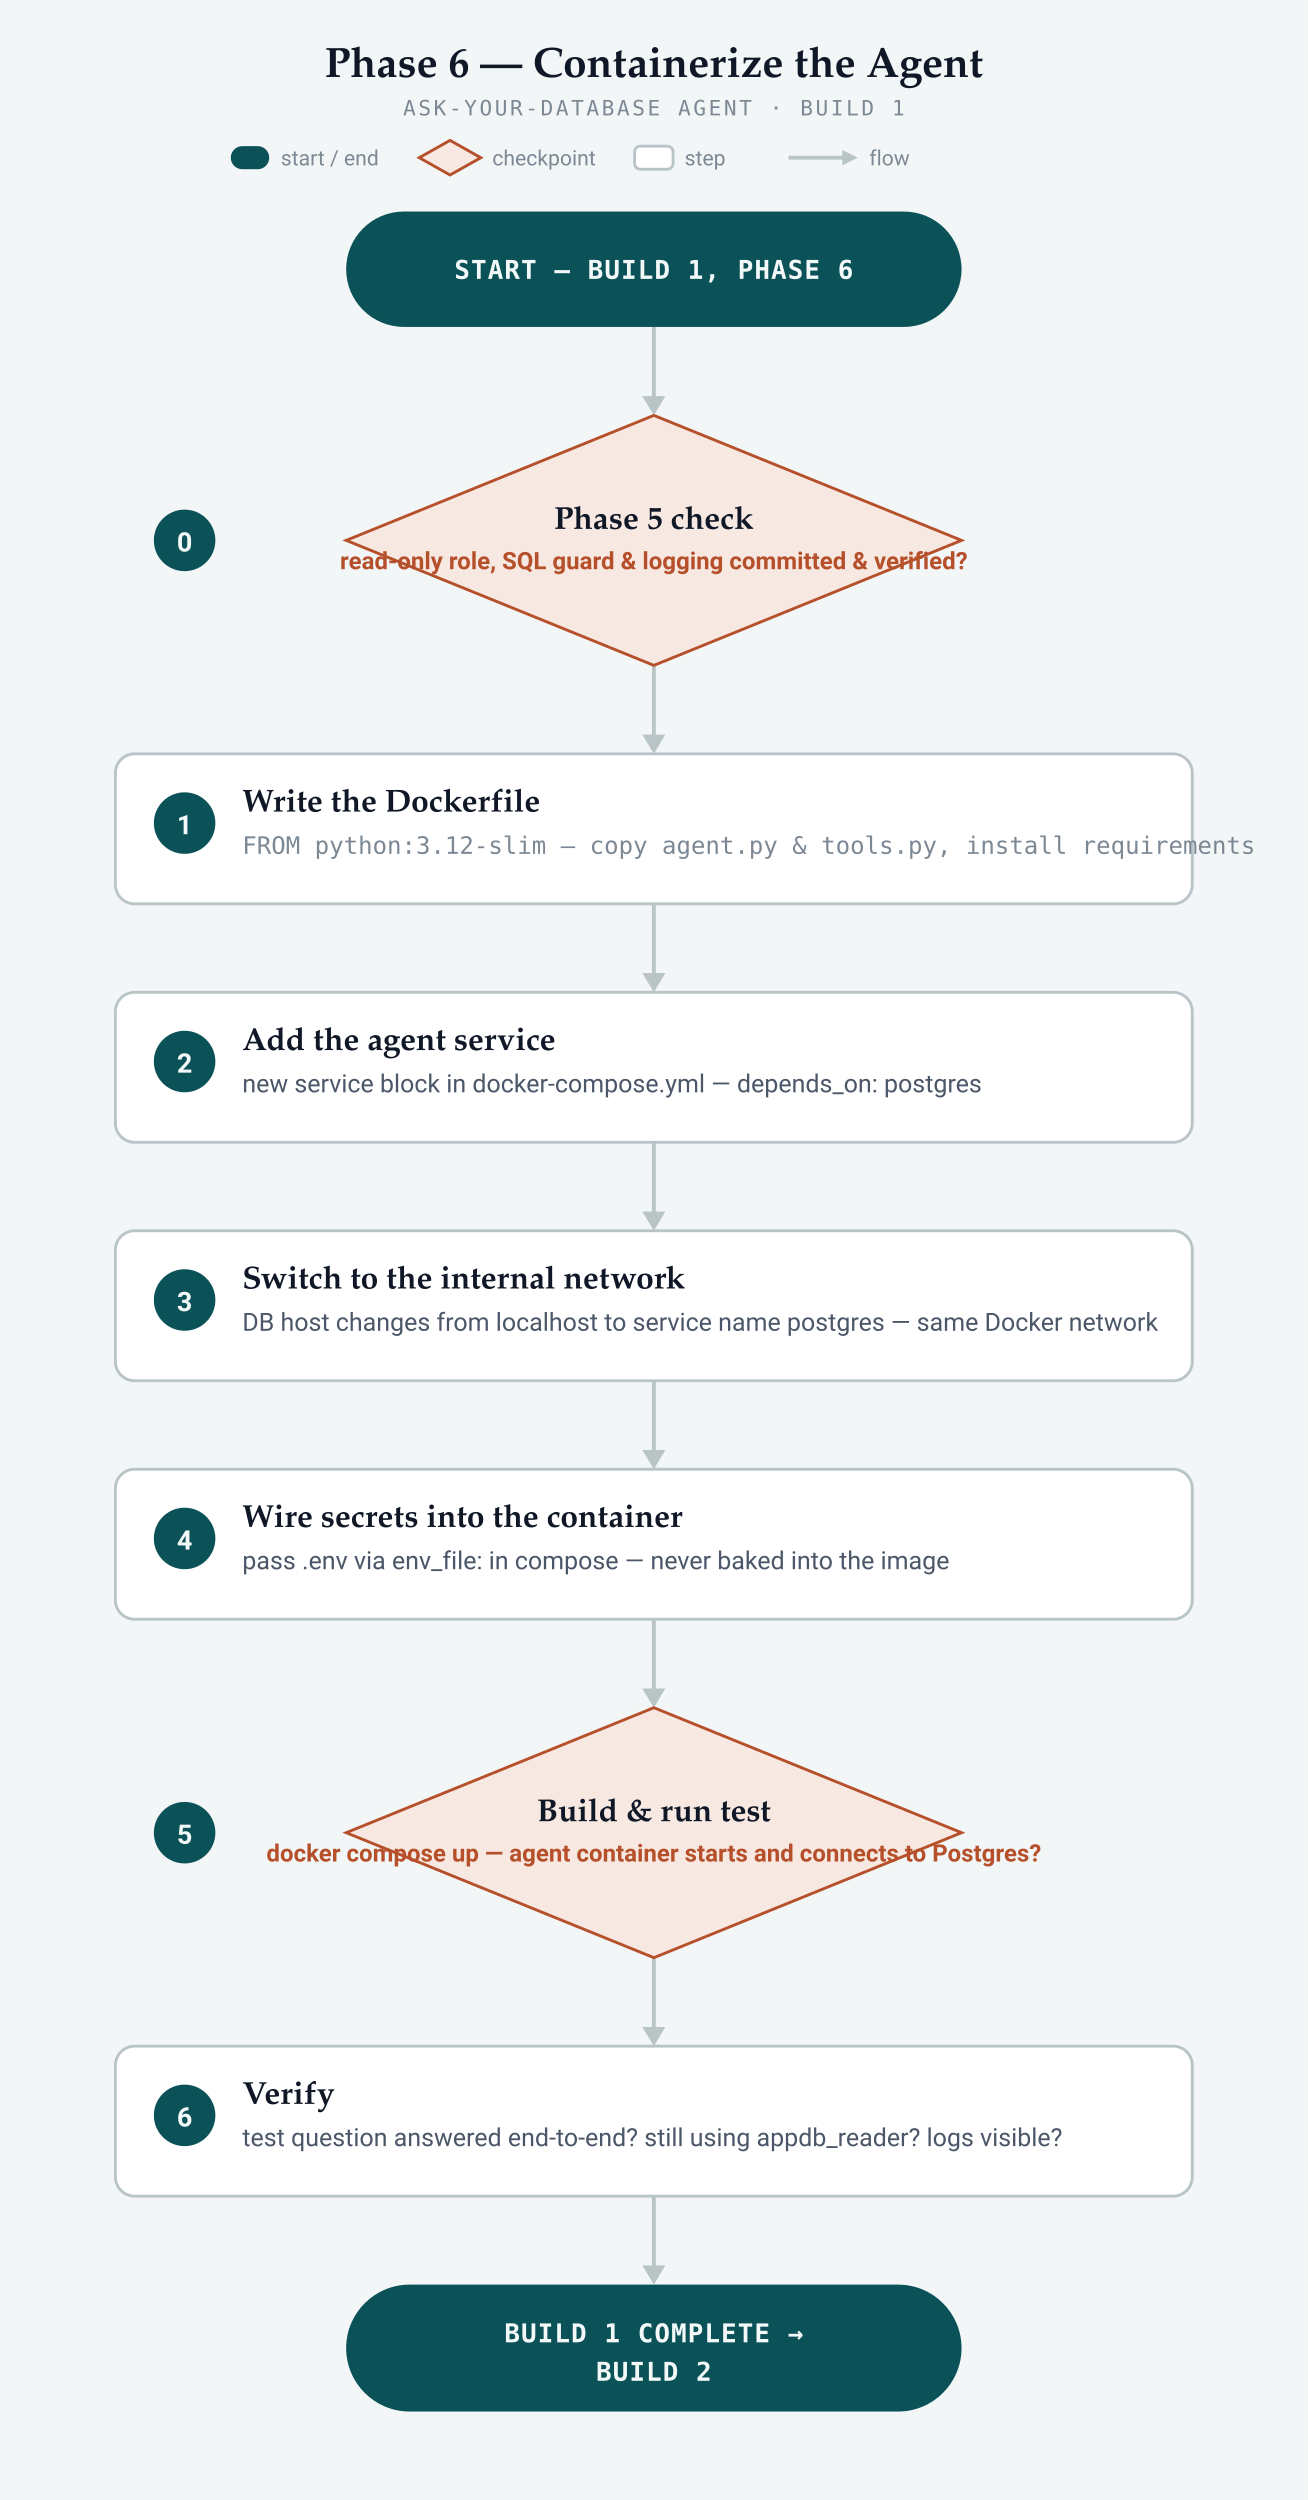
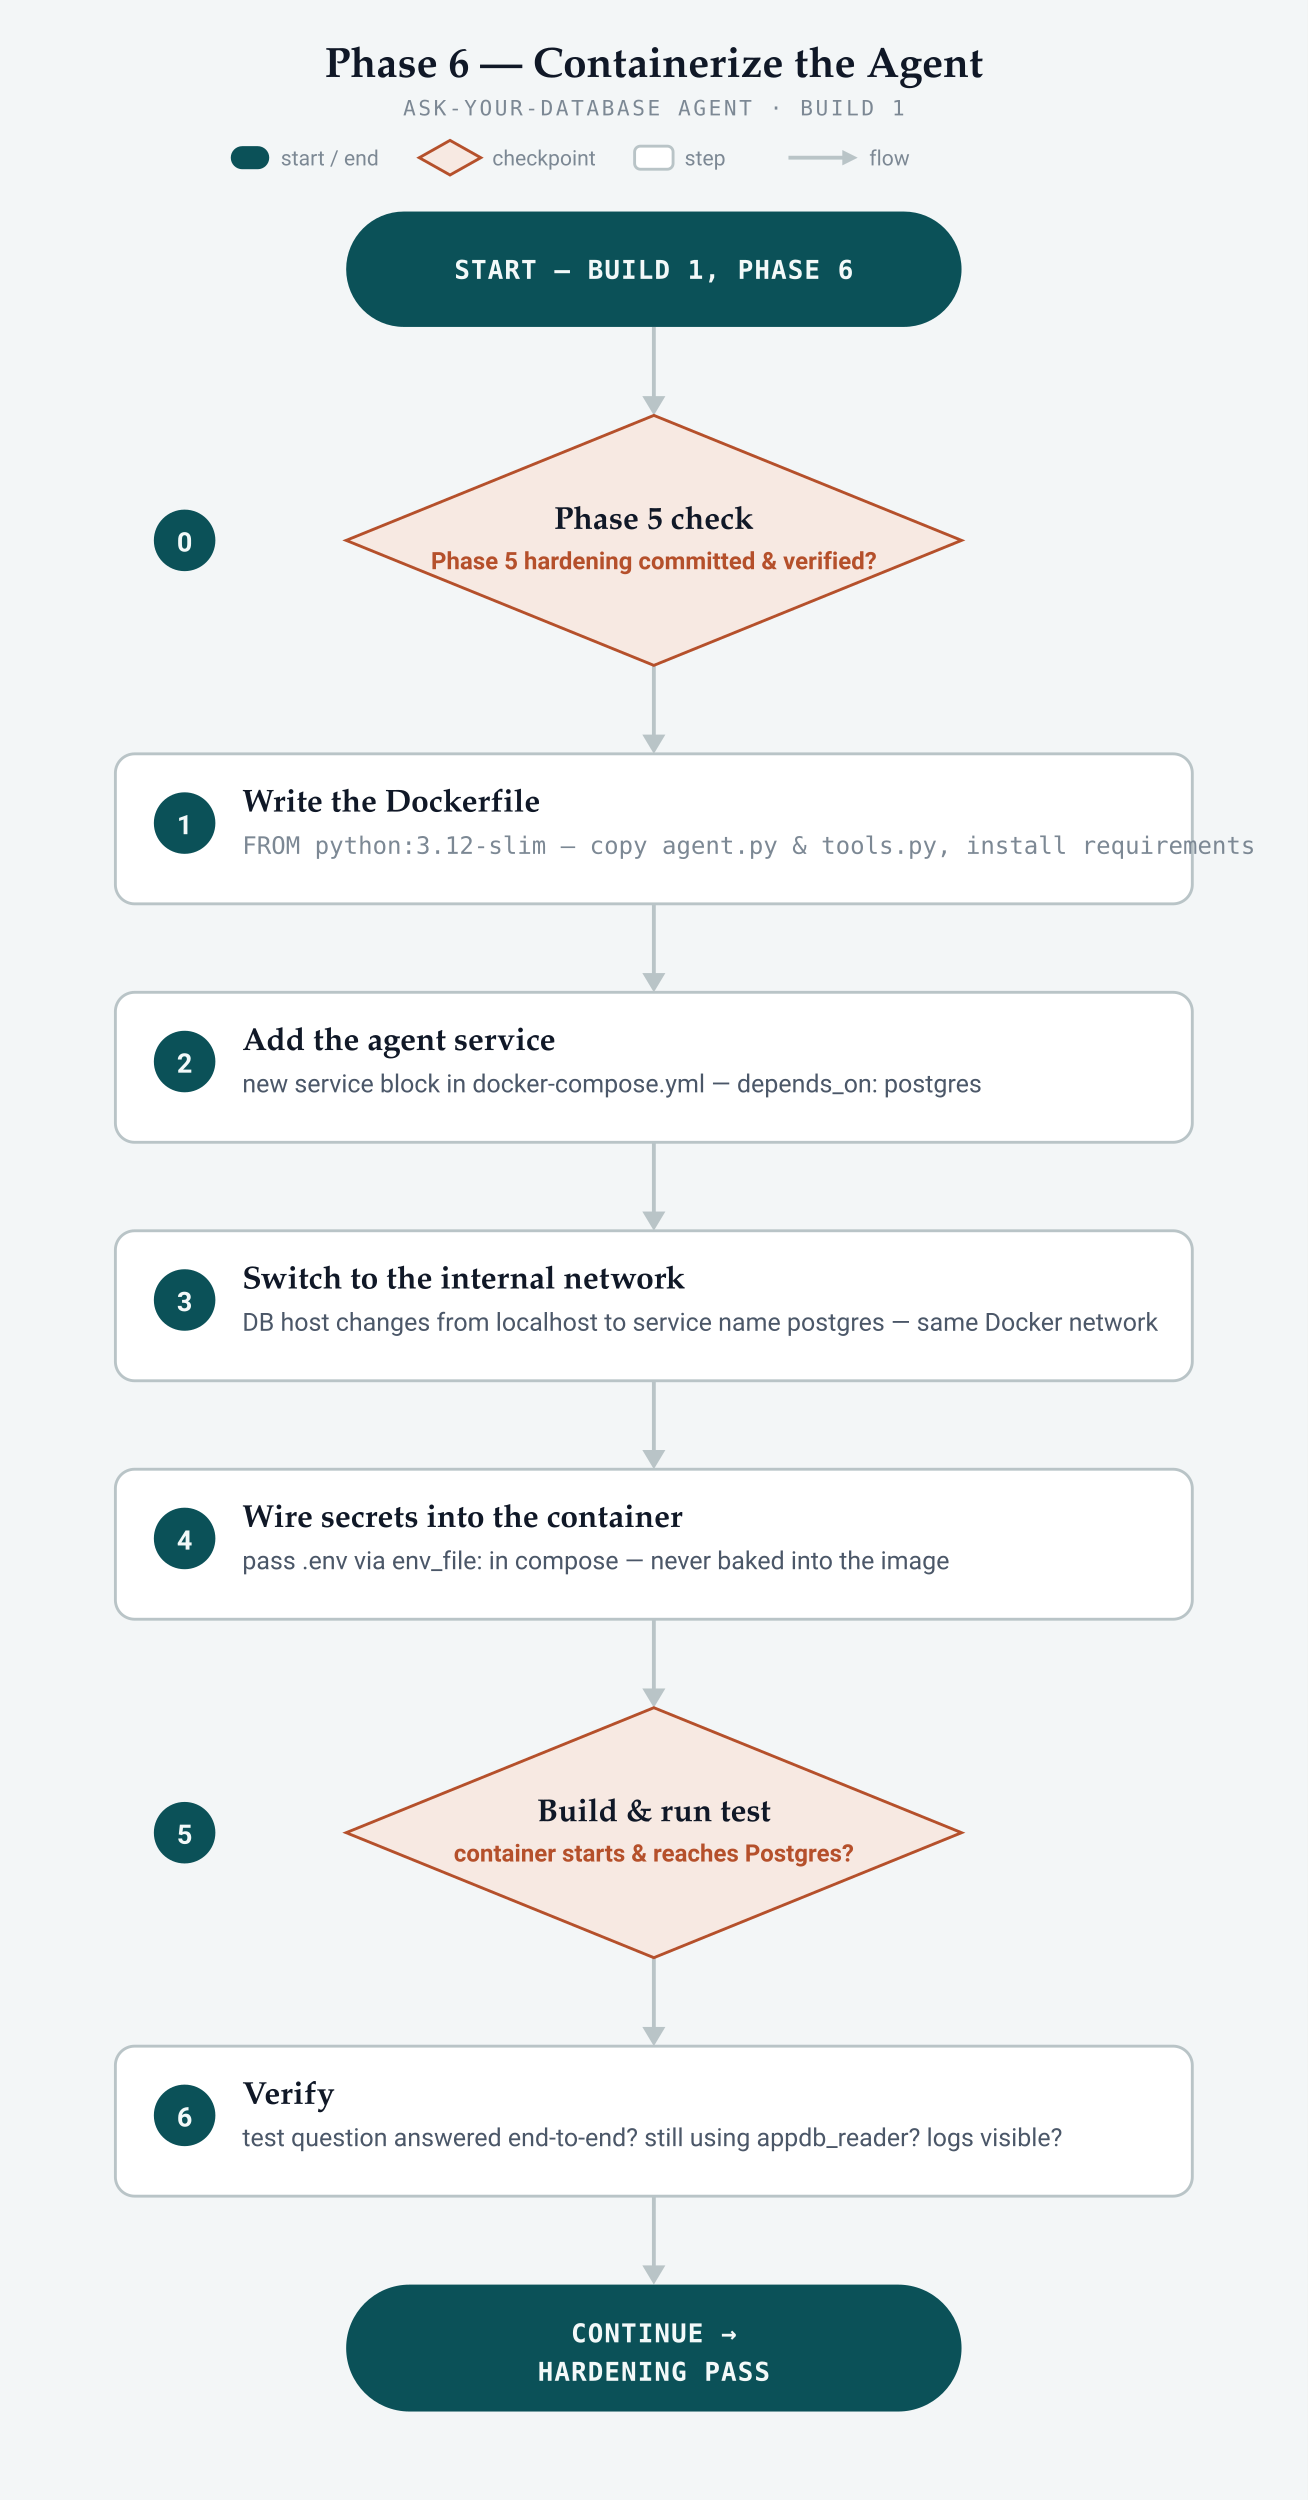
<svg xmlns="http://www.w3.org/2000/svg" viewBox="0 0 680 1300" width="680" height="1300" role="img" aria-labelledby="title desc">
  <style>
    text { font-family: -apple-system, BlinkMacSystemFont, "Segoe UI", Roboto, sans-serif; fill: #101827; }
    .heading    { font-family: "Iowan Old Style", "Palatino Linotype", Palatino, "Book Antiqua", Georgia, serif; font-size: 22px; font-weight: 600; }
    .subheading { font-family: "Cascadia Code", "SFMono-Regular", Consolas, monospace; font-size: 11px; fill: #7C8894; letter-spacing: 0.12em; }
    .step-label { font-family: "Iowan Old Style", "Palatino Linotype", Palatino, "Book Antiqua", Georgia, serif; font-size: 16.5px; font-weight: 600; }
    .step-desc  { font-size: 13px; fill: #4B5768; }
    .step-mono  { font-family: "Cascadia Code", "SFMono-Regular", Consolas, monospace; font-size: 12.5px; fill: #7C8894; }
    .decision-title { font-family: "Iowan Old Style", "Palatino Linotype", Palatino, "Book Antiqua", Georgia, serif; font-size: 16.5px; font-weight: 600; text-anchor: middle; }
    .decision-q     { font-size: 12.5px; fill: #B5502B; text-anchor: middle; font-weight: 600; }
    .legend-text { font-size: 11px; fill: #7C8894; }
    .rect-node   { fill: #FFFFFF; stroke: #B9C4C7; stroke-width: 1.5; }
    .diamond-node{ fill: #F7E9E2; stroke: #B5502B; stroke-width: 1.5; }
    .pill-node   { fill: #0B5158; }
    .pill-text   { fill: #F3F9F9; font-family: "Cascadia Code", "SFMono-Regular", Consolas, monospace; font-size: 13.5px; font-weight: 700; text-anchor: middle; letter-spacing: 0.04em; }
    .badge       { fill: #0B5158; }
    .badge-text  { fill: #F3F9F9; font-size: 14px; font-weight: 700; text-anchor: middle; dominant-baseline: central; }
    .arrow-line  { stroke: #B9C4C7; stroke-width: 2; }
    .arrow-head  { fill: #B9C4C7; }
  </style>
  <rect x="0" y="0" width="680" height="1300" fill="#F3F6F7" />
  <text x="340" y="40" class="heading" text-anchor="middle">Phase 6 — Containerize the Agent</text>
  <text x="340" y="60" class="subheading" text-anchor="middle">ASK-YOUR-DATABASE AGENT · BUILD 1</text>
  <g>
    <rect x="120" y="76" width="20" height="12" rx="6" class="pill-node" />
    <text x="146" y="86" class="legend-text">start / end</text>
    <polygon points="234,73 250,82 234,91 218,82" class="diamond-node" />
    <text x="256" y="86" class="legend-text">checkpoint</text>
    <rect x="330" y="76" width="20" height="12" rx="3" class="rect-node" />
    <text x="356" y="86" class="legend-text">step</text>
    <line x1="410" y1="82" x2="440" y2="82" class="arrow-line" />
    <polygon points="446,82 438,78 438,86" class="arrow-head" />
    <text x="452" y="86" class="legend-text">flow</text>
  </g>
  <g>
    <line class="arrow-line" x1="340" y1="170" x2="340" y2="210" />
    <polygon class="arrow-head" points="340,216 334,206 346,206" />
    <line class="arrow-line" x1="340" y1="346" x2="340" y2="386" />
    <polygon class="arrow-head" points="340,392 334,382 346,382" />
    <line class="arrow-line" x1="340" y1="470" x2="340" y2="510" />
    <polygon class="arrow-head" points="340,516 334,506 346,506" />
    <line class="arrow-line" x1="340" y1="594" x2="340" y2="634" />
    <polygon class="arrow-head" points="340,640 334,630 346,630" />
    <line class="arrow-line" x1="340" y1="718" x2="340" y2="758" />
    <polygon class="arrow-head" points="340,764 334,754 346,754" />
    <line class="arrow-line" x1="340" y1="842" x2="340" y2="882" />
    <polygon class="arrow-head" points="340,888 334,878 346,878" />
    <line class="arrow-line" x1="340" y1="1018" x2="340" y2="1058" />
    <polygon class="arrow-head" points="340,1064 334,1054 346,1054" />
    <line class="arrow-line" x1="340" y1="1142" x2="340" y2="1182" />
    <polygon class="arrow-head" points="340,1188 334,1178 346,1178" />
  </g>
  <g>
    <rect class="pill-node" x="180" y="110" width="320" height="60" rx="30" />
    <text class="pill-text" x="340" y="145">START — BUILD 1, PHASE 6</text>
  </g>
  <g>
    <polygon class="diamond-node" points="340,216 500,281 340,346 180,281" />
    <circle class="badge" cx="96" cy="281" r="16" />
    <text class="badge-text" x="96" y="282">0</text>
    <text class="decision-title" x="340" y="275">Phase 5 check</text>
-     <text class="decision-q" x="340" y="296">read-only role, SQL guard &amp; logging committed &amp; verified?</text>
+     <text class="decision-q" x="340" y="296">Phase 5 hardening committed &amp; verified?</text>
  </g>
  <g>
    <rect class="rect-node" x="60" y="392" width="560" height="78" rx="10" />
    <circle class="badge" cx="96" cy="428" r="16" />
    <text class="badge-text" x="96" y="429">1</text>
    <text class="step-label" x="126" y="422">Write the Dockerfile</text>
    <text class="step-mono" x="126" y="444">FROM python:3.12-slim — copy agent.py &amp; tools.py, install requirements</text>
  </g>
  <g>
    <rect class="rect-node" x="60" y="516" width="560" height="78" rx="10" />
    <circle class="badge" cx="96" cy="552" r="16" />
    <text class="badge-text" x="96" y="553">2</text>
    <text class="step-label" x="126" y="546">Add the agent service</text>
    <text class="step-desc" x="126" y="568">new service block in docker-compose.yml — depends_on: postgres</text>
  </g>
  <g>
    <rect class="rect-node" x="60" y="640" width="560" height="78" rx="10" />
    <circle class="badge" cx="96" cy="676" r="16" />
    <text class="badge-text" x="96" y="677">3</text>
    <text class="step-label" x="126" y="670">Switch to the internal network</text>
    <text class="step-desc" x="126" y="692">DB host changes from localhost to service name postgres — same Docker network</text>
  </g>
  <g>
    <rect class="rect-node" x="60" y="764" width="560" height="78" rx="10" />
    <circle class="badge" cx="96" cy="800" r="16" />
    <text class="badge-text" x="96" y="801">4</text>
    <text class="step-label" x="126" y="794">Wire secrets into the container</text>
    <text class="step-desc" x="126" y="816">pass .env via env_file: in compose — never baked into the image</text>
  </g>
  <g>
    <polygon class="diamond-node" points="340,888 500,953 340,1018 180,953" />
    <circle class="badge" cx="96" cy="953" r="16" />
    <text class="badge-text" x="96" y="954">5</text>
    <text class="decision-title" x="340" y="947">Build &amp; run test</text>
-     <text class="decision-q" x="340" y="968">docker compose up — agent container starts and connects to Postgres?</text>
+     <text class="decision-q" x="340" y="968">container starts &amp; reaches Postgres?</text>
  </g>
  <g>
    <rect class="rect-node" x="60" y="1064" width="560" height="78" rx="10" />
    <circle class="badge" cx="96" cy="1100" r="16" />
    <text class="badge-text" x="96" y="1101">6</text>
    <text class="step-label" x="126" y="1094">Verify</text>
    <text class="step-desc" x="126" y="1116">test question answered end-to-end? still using appdb_reader? logs visible?</text>
  </g>
  <g>
    <rect class="pill-node" x="180" y="1188" width="320" height="66" rx="33" />
-     <text class="pill-text" x="340" y="1218">BUILD 1 COMPLETE →</text>
-     <text class="pill-text" x="340" y="1238">BUILD 2</text>
+     <text class="pill-text" x="340" y="1218">CONTINUE →</text>
+     <text class="pill-text" x="340" y="1238">HARDENING PASS</text>
  </g>
</svg>
